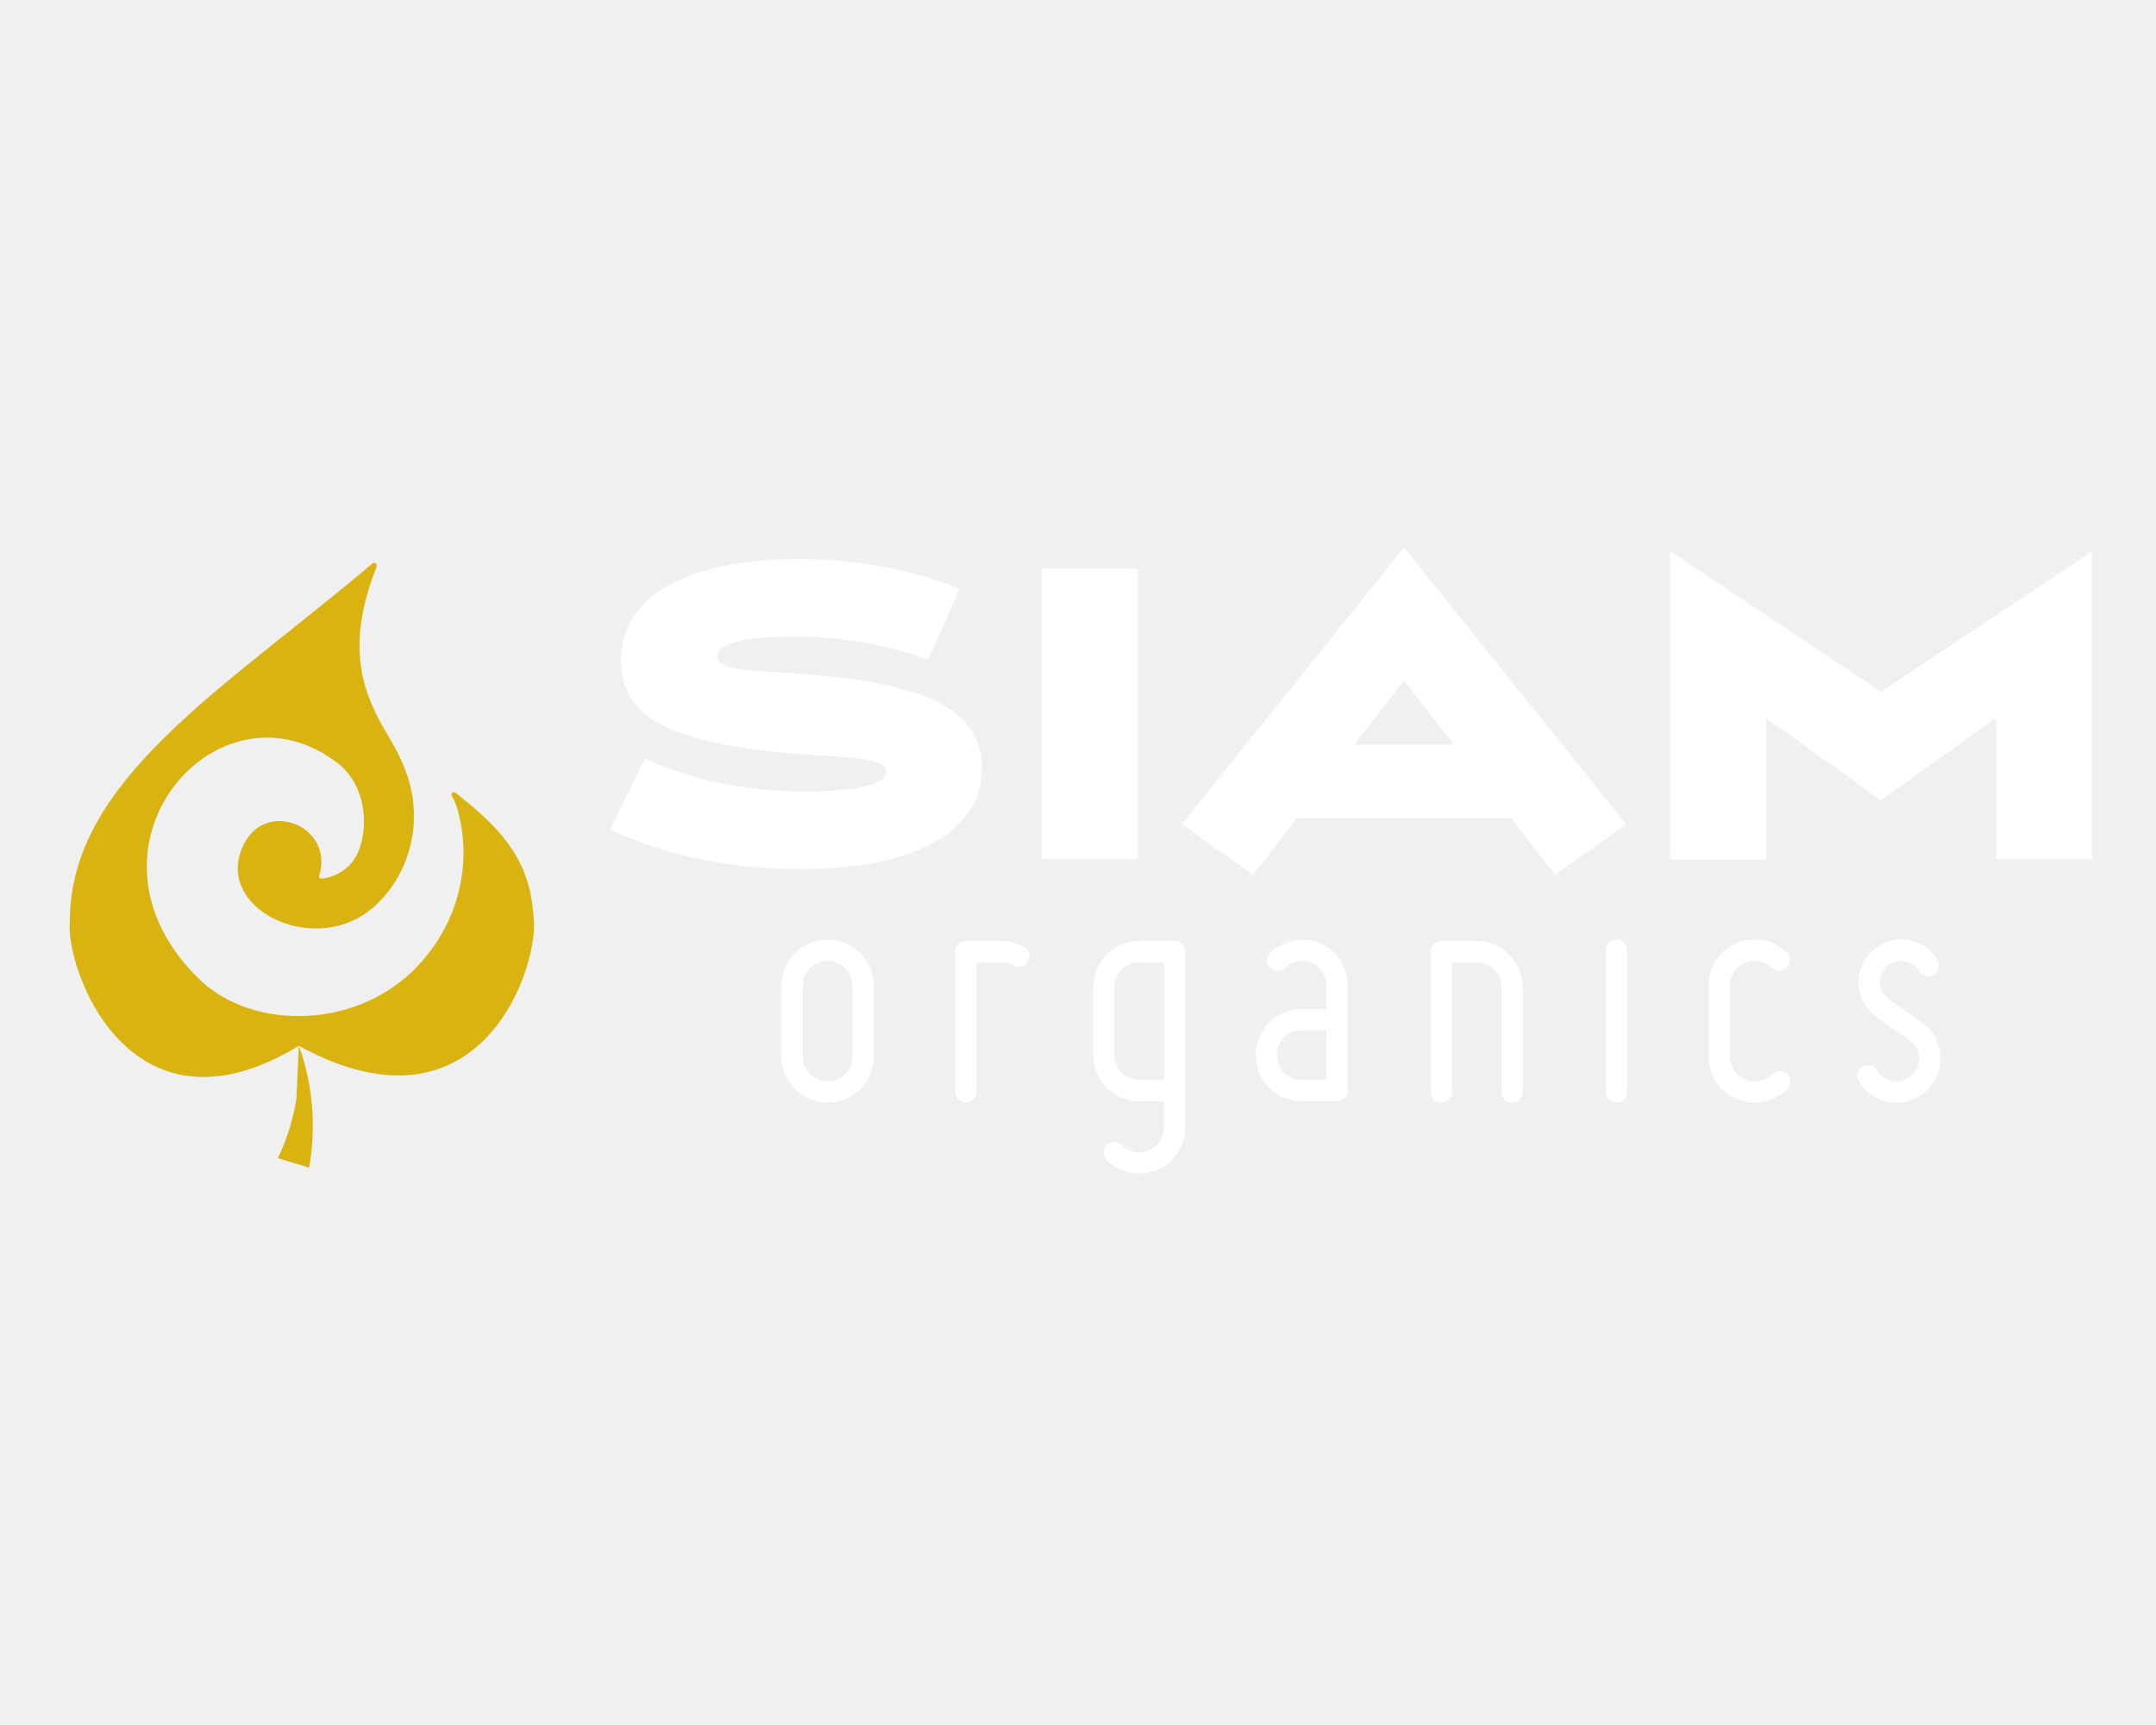
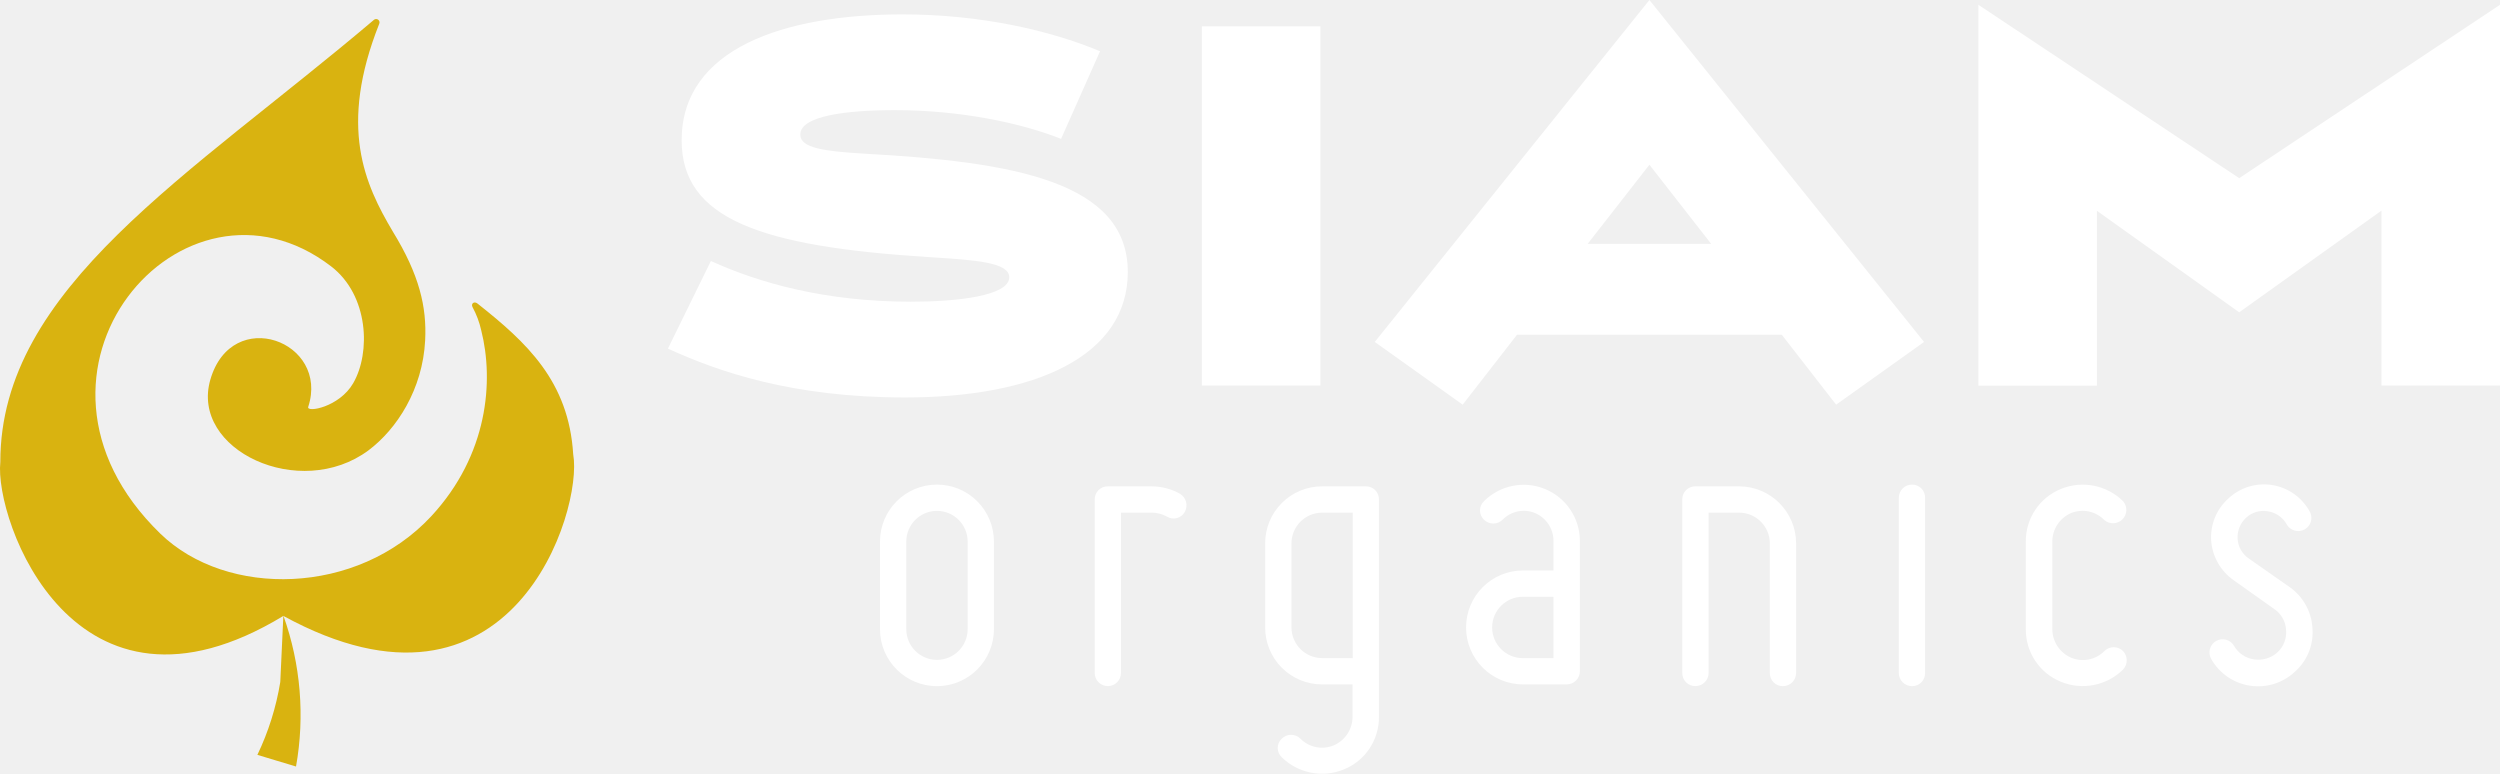
- <svg xmlns="http://www.w3.org/2000/svg" width="210" viewBox="0 0 1280 1024">
+ <svg xmlns="http://www.w3.org/2000/svg" viewBox="0 0 1200.75 371.62">
  <defs>
    <style>.a{fill:#d9b310;}.b{fill:#fff;}</style>
  </defs>
-   <path class="a" d="M316.64,543.2c-2.15-35.21-22.5-53.83-45.92-72.38-1.65-1.35-3.33,0-2.43,1.68a43.06,43.06,0,0,1,4.17,11.14c6.13,24.2,3.37,59.77-24,89.3-35.53,38.26-98.25,39.27-130.1,8.38-80.07-77.68,11-182.87,82-128.4,18.05,13.85,19.14,41.36,10.61,56.13-6.69,11.58-22.54,14.24-21.6,11.37,10.3-31.52-36.61-48.85-47-13.13-9.84,33.83,43,58.48,75.95,34,13.73-10.21,26.09-29.31,27.32-52.76.84-16.12-2.84-31.6-15.49-52.22-13.52-22.81-26.26-50.25-6.54-99.93a1.62,1.62,0,0,0-2.55-1.84C132.54,409.46,41.41,463.21,41.49,546.9c-3,27.74,35.3,135,135.94,73.92C287.35,680.91,321.47,570,316.64,543.2Z" />
-   <path class="a" d="M177.42,620.82l-1.47,31.73a128.94,128.94,0,0,1-11,35l9.28,2.8h0l9.28,2.8a141.54,141.54,0,0,0-6-72.28Z" />
-   <path class="b" d="M382.77,450.35c23.25,10.58,55,19.55,96.09,19.55,22.06,0,47.21-2.76,47.21-11.73,0-7.13-15.9-8.28-38-9.66-81.61-5.06-119.34-18.4-119.34-56.12,0-44.16,49.35-60.49,106.05-60.49,37.25,0,70.7,7.59,94.9,17.71L551,391.69c-19.69-7.82-48.87-13.8-79.71-13.8-23.49,0-45.55,2.76-45.55,11.73,0,6.44,11.15,8,31.08,9.2C528,402.73,583,412.17,583,455.64c0,40.48-44.6,60.26-107,60.26-54.33,0-89.68-12.42-113.88-23.46Z" />
-   <path class="b" d="M618.59,337.64h56.94V510.15H618.59Z" />
-   <path class="b" d="M897.12,485.77H770l-26.1,33.58-42.23-30.13L833.53,325,965.44,489.22l-42.23,30.13Zm-63.58-81.66-29.65,38h59.31Z" />
-   <path class="b" d="M991.54,327.29l125.27,83.27,125.27-83.27V510.15h-56.94v-84L1116.81,475l-68.33-48.76v84H991.54Z" />
-   <path class="b" d="M464,627.19V585.1a27.36,27.36,0,1,1,54.72,0v42.09a27.36,27.36,0,1,1-54.72,0Zm12.63-42.09v42.09a14.73,14.73,0,1,0,29.47,0V585.1a14.73,14.73,0,0,0-29.47,0Z" />
-   <path class="b" d="M567.11,648.24V564.89a6.2,6.2,0,0,1,6.31-6.31h21a28.23,28.23,0,0,1,13.68,3.58,6.5,6.5,0,0,1,2.31,8.63,6.09,6.09,0,0,1-8.63,2.31,15.36,15.36,0,0,0-7.37-1.89H579.74v77a6.31,6.31,0,0,1-12.63,0Z" />
-   <path class="b" d="M649,626.35V585.94a27.31,27.31,0,0,1,27.36-27.36h21a6.2,6.2,0,0,1,6.31,6.31V669.28a27,27,0,0,1-16.84,25.26A27.61,27.61,0,0,1,657,688.65a6.1,6.1,0,0,1,0-8.84,6.35,6.35,0,0,1,9.05,0A14.58,14.58,0,0,0,682,683a14.94,14.94,0,0,0,9-13.68V653.71H676.35A27.31,27.31,0,0,1,649,626.35Zm12.63-40.41v40.41a14.78,14.78,0,0,0,14.73,14.73h14.73V571.21H676.35A14.78,14.78,0,0,0,661.61,585.94Z" />
-   <path class="b" d="M787.47,599V584.67a14.5,14.5,0,0,0-8.84-13.26,14.2,14.2,0,0,0-15.57,3.16,6.35,6.35,0,0,1-9,0,6.1,6.1,0,0,1,0-8.84,27,27,0,0,1,46.09,18.94v62.72a6.33,6.33,0,0,1-6.31,6.31h-21a27.36,27.36,0,1,1,0-54.72Zm-14.73,42.09h14.73V611.61H772.74a14.73,14.73,0,1,0,0,29.47Z" />
-   <path class="b" d="M849.35,648.24V564.89a6.2,6.2,0,0,1,6.31-6.31h21a27.44,27.44,0,0,1,27.36,27.36v62.3a6.33,6.33,0,0,1-6.31,6.31,6.2,6.2,0,0,1-6.31-6.31v-62.3a14.78,14.78,0,0,0-14.73-14.73H862v77a6.33,6.33,0,0,1-6.31,6.31A6.2,6.2,0,0,1,849.35,648.24Z" />
-   <path class="b" d="M959.64,654.55a6.33,6.33,0,0,1-6.31-6.31V564a6.33,6.33,0,0,1,6.31-6.31,6.2,6.2,0,0,1,6.31,6.31v84.19A6.2,6.2,0,0,1,959.64,654.55Z" />
-   <path class="b" d="M1014.36,627.19V585.1a27,27,0,0,1,16.84-25.26,27.61,27.61,0,0,1,29.89,5.89,6.4,6.4,0,0,1-9,9.05,14.65,14.65,0,0,0-16-3.37,14.94,14.94,0,0,0-9,13.68v42.09a15,15,0,0,0,9,13.68,14.58,14.58,0,0,0,16-3.16,6.35,6.35,0,0,1,9,0,6.49,6.49,0,0,1,0,8.84,27.61,27.61,0,0,1-29.89,5.89A27,27,0,0,1,1014.36,627.19Z" />
-   <path class="b" d="M1139.37,627.61a12.86,12.86,0,0,0-5.68-10.1l-19.57-13.89a25.53,25.53,0,0,1-10.73-18.94,25,25,0,0,1,8.21-20.21,25,25,0,0,1,38.94,5.89,6.32,6.32,0,0,1-10.94,6.31,12.56,12.56,0,0,0-9-6.1,12.25,12.25,0,0,0-10.52,3.16,12.88,12.88,0,0,0-4,10.1,12.39,12.39,0,0,0,5.47,9.47L1141.06,607A25.75,25.75,0,0,1,1152,626.77a25.12,25.12,0,0,1-8.42,20.84,25.85,25.85,0,0,1-40.2-6.1,6.32,6.32,0,0,1,10.94-6.31,13.23,13.23,0,0,0,9.68,6.52,13.7,13.7,0,0,0,11.15-3.37A13,13,0,0,0,1139.37,627.61Z" />
+   <path class="a" d="M275.31,218.21c-2.15-35.21-22.5-53.83-45.92-72.38-1.65-1.35-3.33,0-2.43,1.68a43.06,43.06,0,0,1,4.17,11.14c6.13,24.2,3.37,59.77-24,89.3-35.53,38.26-98.25,39.27-130.1,8.38-80.07-77.68,11-182.87,82-128.4,18.05,13.85,19.14,41.36,10.61,56.13-6.69,11.58-22.54,14.24-21.6,11.37,10.3-31.52-36.61-48.85-47-13.13-9.84,33.83,43,58.48,75.95,34C190.62,206.06,203,187,204.2,163.5c.84-16.12-2.84-31.6-15.49-52.22C175.2,88.48,162.45,61,182.17,11.36a1.62,1.62,0,0,0-2.55-1.84C91.21,84.47.08,138.23.16,221.91c-3,27.74,35.3,135,135.94,73.92C246,355.92,280.15,245,275.31,218.21Z" />
+   <path class="a" d="M136.09,295.83l-1.47,31.73a128.94,128.94,0,0,1-11,35l9.28,2.8h0l9.28,2.8a141.54,141.54,0,0,0-6-72.28Z" />
+   <path class="b" d="M341.44,125.36c23.25,10.58,55,19.55,96.09,19.55,22.06,0,47.21-2.76,47.21-11.73,0-7.13-15.9-8.28-38-9.66-81.61-5.06-119.34-18.4-119.34-56.12,0-44.16,49.35-60.49,106.05-60.49,37.25,0,70.7,7.59,94.9,17.71L509.64,66.7C490,58.88,460.77,52.9,429.93,52.9c-23.49,0-45.55,2.76-45.55,11.73,0,6.44,11.15,8,31.08,9.2,71.17,3.91,126.22,13.34,126.22,56.81,0,40.48-44.6,60.26-107,60.26-54.33,0-89.68-12.42-113.88-23.46Z" />
+   <path class="b" d="M577.26,12.65H634.2V185.16H577.26Z" />
+   <path class="b" d="M855.79,160.78H728.62l-26.1,33.58L660.3,164.23,792.21,0,924.12,164.23l-42.23,30.13ZM792.21,79.12l-29.65,38h59.31Z" />
+   <path class="b" d="M950.21,2.3l125.27,83.27L1200.75,2.3V185.16h-56.94v-84L1075.48,150l-68.33-48.76v84H950.21Z" />
+   <path class="b" d="M422.66,302.2V260.11a27.36,27.36,0,0,1,54.72,0V302.2a27.36,27.36,0,0,1-54.72,0Zm12.63-42.09V302.2a14.73,14.73,0,0,0,29.47,0V260.11a14.73,14.73,0,1,0-29.47,0Z" />
+   <path class="b" d="M525.79,323.25V239.9a6.2,6.2,0,0,1,6.31-6.31h21a28.23,28.23,0,0,1,13.68,3.58,6.5,6.5,0,0,1,2.31,8.63,6.09,6.09,0,0,1-8.63,2.31,15.36,15.36,0,0,0-7.37-1.89H538.41v77a6.31,6.31,0,0,1-12.63,0Z" />
+   <path class="b" d="M607.66,301.36V260.95A27.31,27.31,0,0,1,635,233.59h21a6.2,6.2,0,0,1,6.31,6.31V344.29a27,27,0,0,1-16.84,25.26,27.61,27.61,0,0,1-29.89-5.89,6.1,6.1,0,0,1,0-8.84,6.35,6.35,0,0,1,9.05,0,14.58,14.58,0,0,0,16,3.16,14.94,14.94,0,0,0,9-13.68V328.72H635A27.31,27.31,0,0,1,607.66,301.36Zm12.63-40.41v40.41A14.78,14.78,0,0,0,635,316.09h14.73V246.22H635A14.78,14.78,0,0,0,620.29,260.95Z" />
+   <path class="b" d="M746.14,274V259.69a14.5,14.5,0,0,0-8.84-13.26,14.2,14.2,0,0,0-15.57,3.16,6.35,6.35,0,0,1-9,0,6.1,6.1,0,0,1,0-8.84,27,27,0,0,1,46.09,18.94V322.4a6.33,6.33,0,0,1-6.31,6.31h-21a27.36,27.36,0,1,1,0-54.72Zm-14.73,42.09h14.73V286.63H731.41a14.73,14.73,0,1,0,0,29.47Z" />
+   <path class="b" d="M808,323.25V239.9a6.2,6.2,0,0,1,6.31-6.31h21a27.44,27.44,0,0,1,27.36,27.36v62.3a6.33,6.33,0,0,1-6.31,6.31,6.2,6.2,0,0,1-6.31-6.31v-62.3a14.78,14.78,0,0,0-14.73-14.73H820.65v77a6.33,6.33,0,0,1-6.31,6.31A6.2,6.2,0,0,1,808,323.25Z" />
+   <path class="b" d="M918.31,329.56a6.33,6.33,0,0,1-6.31-6.31V239.06a6.33,6.33,0,0,1,6.31-6.31,6.2,6.2,0,0,1,6.31,6.31v84.19A6.2,6.2,0,0,1,918.31,329.56Z" />
+   <path class="b" d="M973,302.2V260.11a27,27,0,0,1,16.84-25.26,27.61,27.61,0,0,1,29.89,5.89,6.4,6.4,0,0,1-9,9.05,14.65,14.65,0,0,0-16-3.37,14.94,14.94,0,0,0-9,13.68V302.2a15,15,0,0,0,9,13.68,14.58,14.58,0,0,0,16-3.16,6.35,6.35,0,0,1,9,0,6.49,6.49,0,0,1,0,8.84,27.61,27.61,0,0,1-29.89,5.89A27,27,0,0,1,973,302.2Z" />
+   <path class="b" d="M1098,302.62a12.86,12.86,0,0,0-5.68-10.1l-19.57-13.89a25.53,25.53,0,0,1-10.73-18.94,25,25,0,0,1,8.21-20.21,25,25,0,0,1,38.94,5.89,6.32,6.32,0,1,1-10.94,6.31,12.56,12.56,0,0,0-9-6.1,12.25,12.25,0,0,0-10.52,3.16,12.88,12.88,0,0,0-4,10.1,12.39,12.39,0,0,0,5.47,9.47L1099.73,282a25.75,25.75,0,0,1,10.94,19.78,25.12,25.12,0,0,1-8.42,20.84,25.85,25.85,0,0,1-40.2-6.1A6.32,6.32,0,1,1,1073,310.2a13.23,13.23,0,0,0,9.68,6.52,13.7,13.7,0,0,0,11.15-3.37A13,13,0,0,0,1098,302.62Z" />
</svg>
